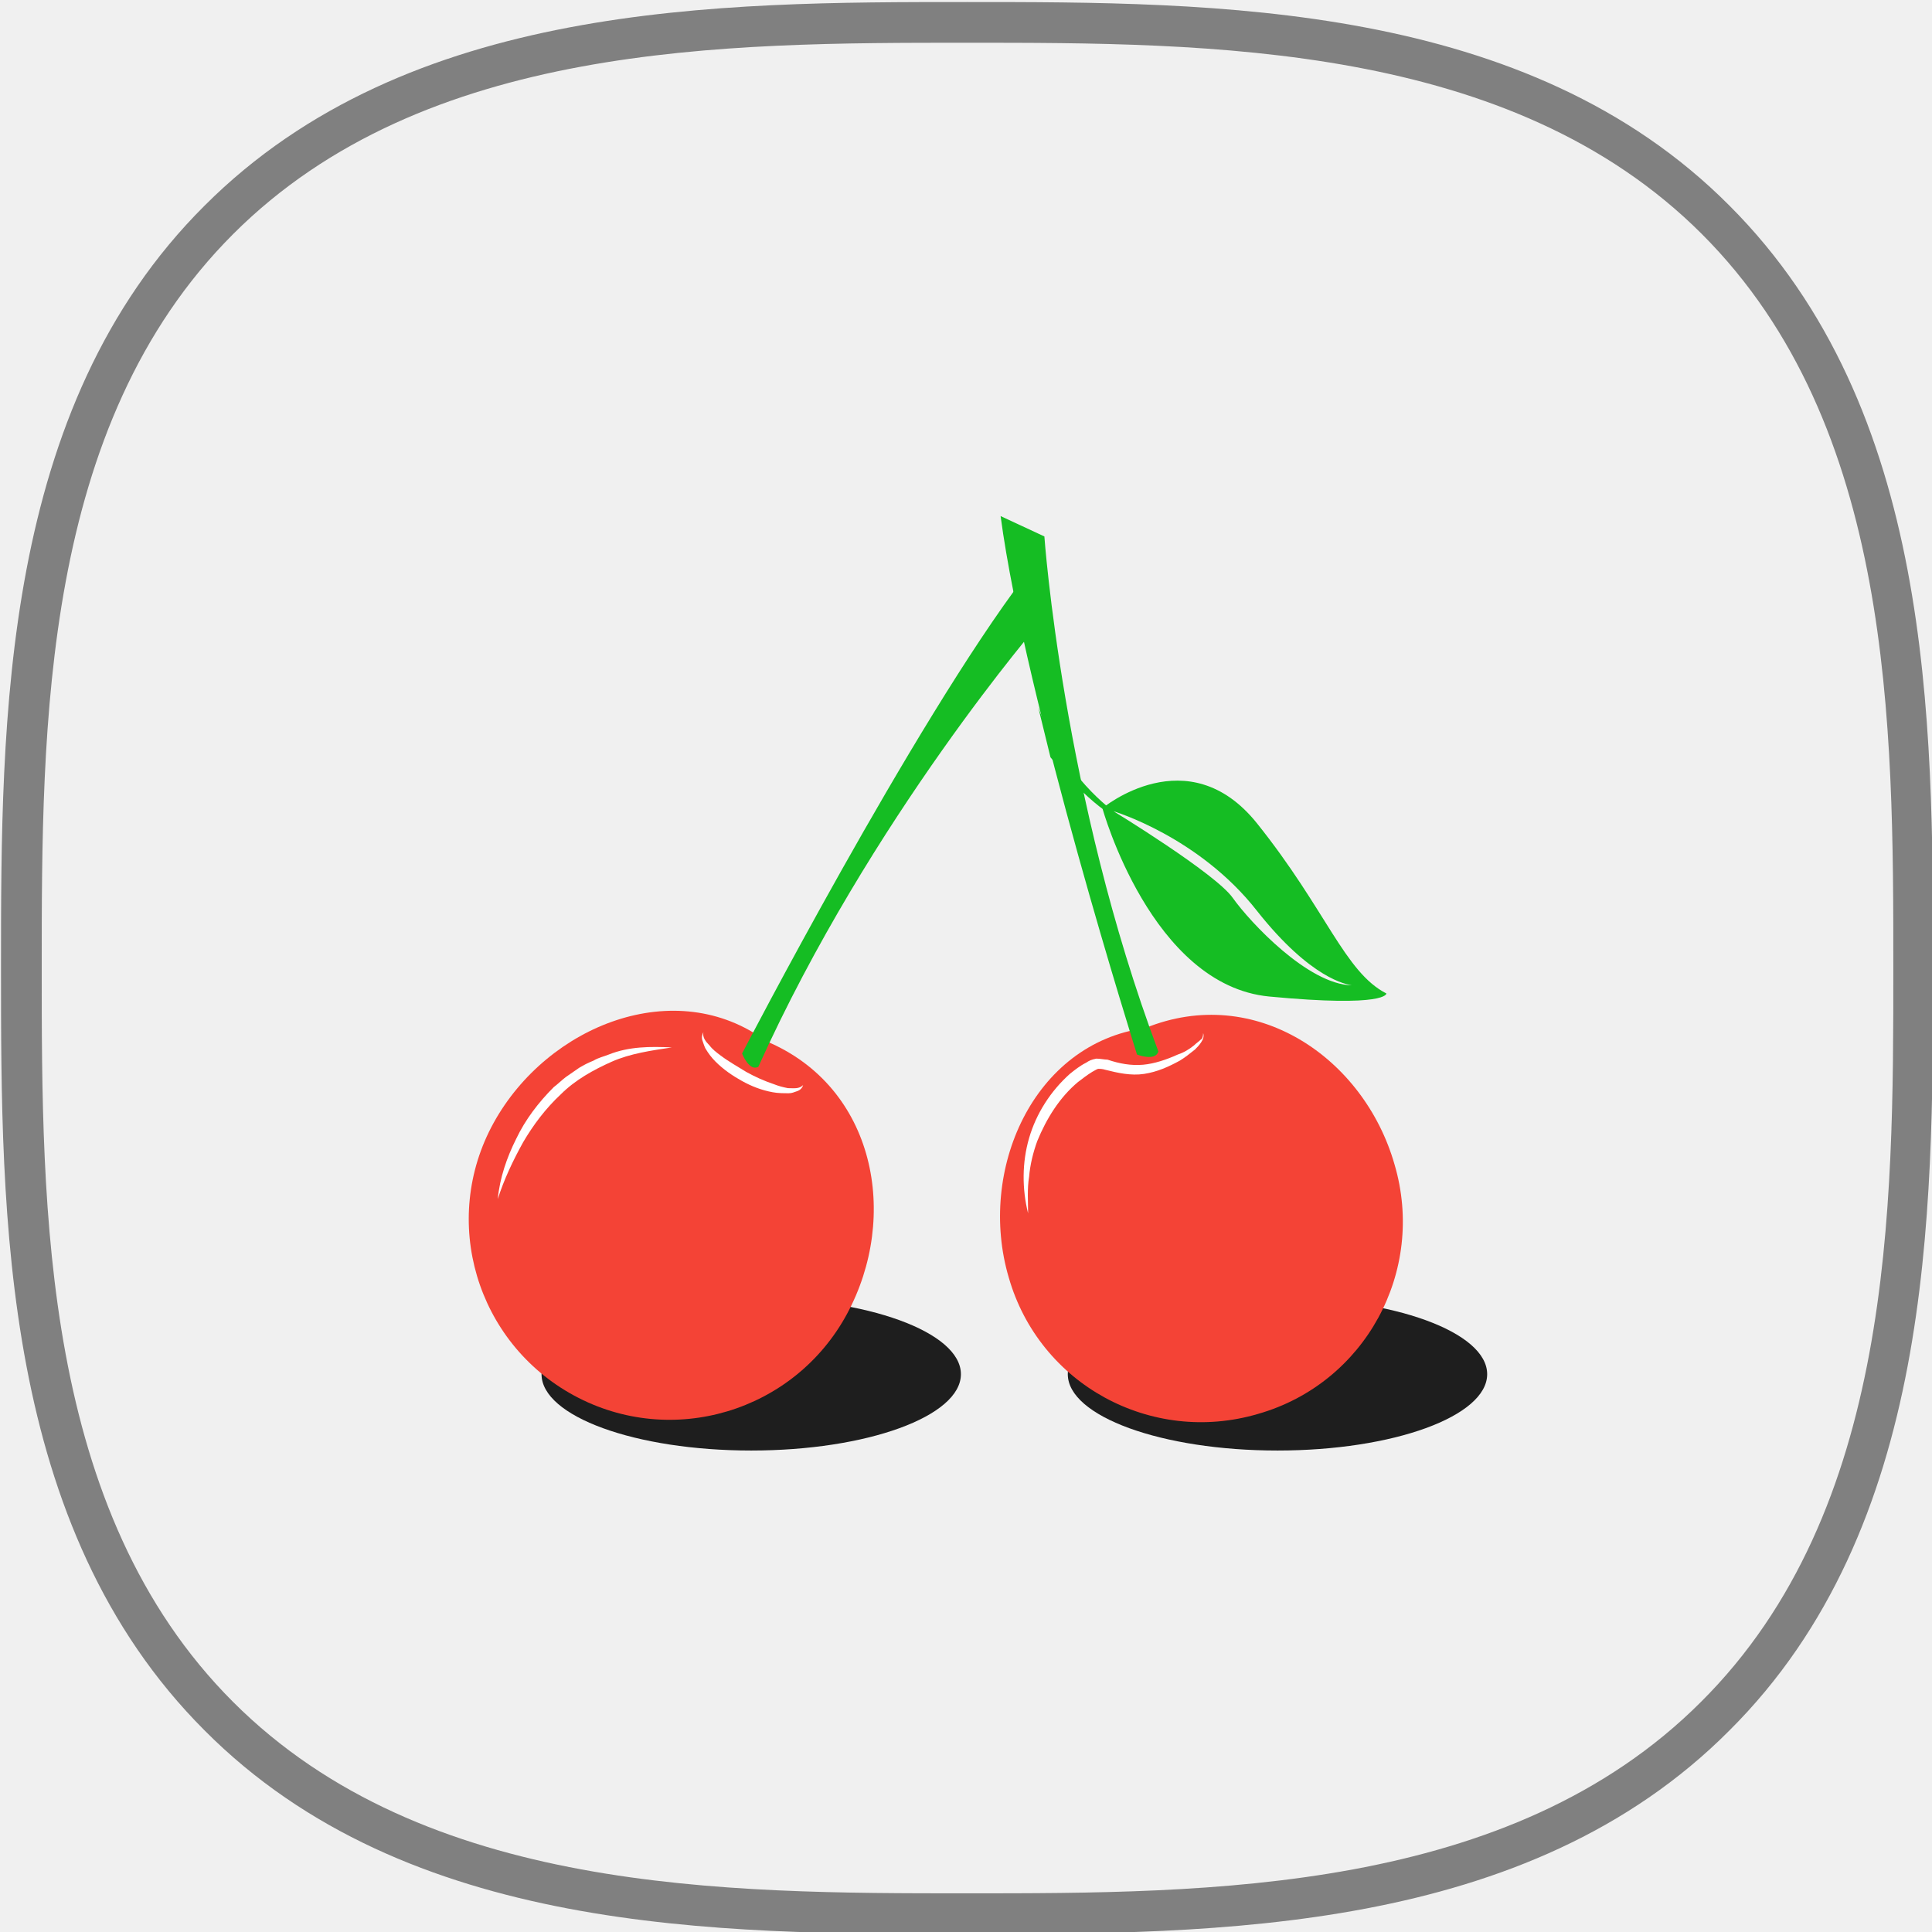
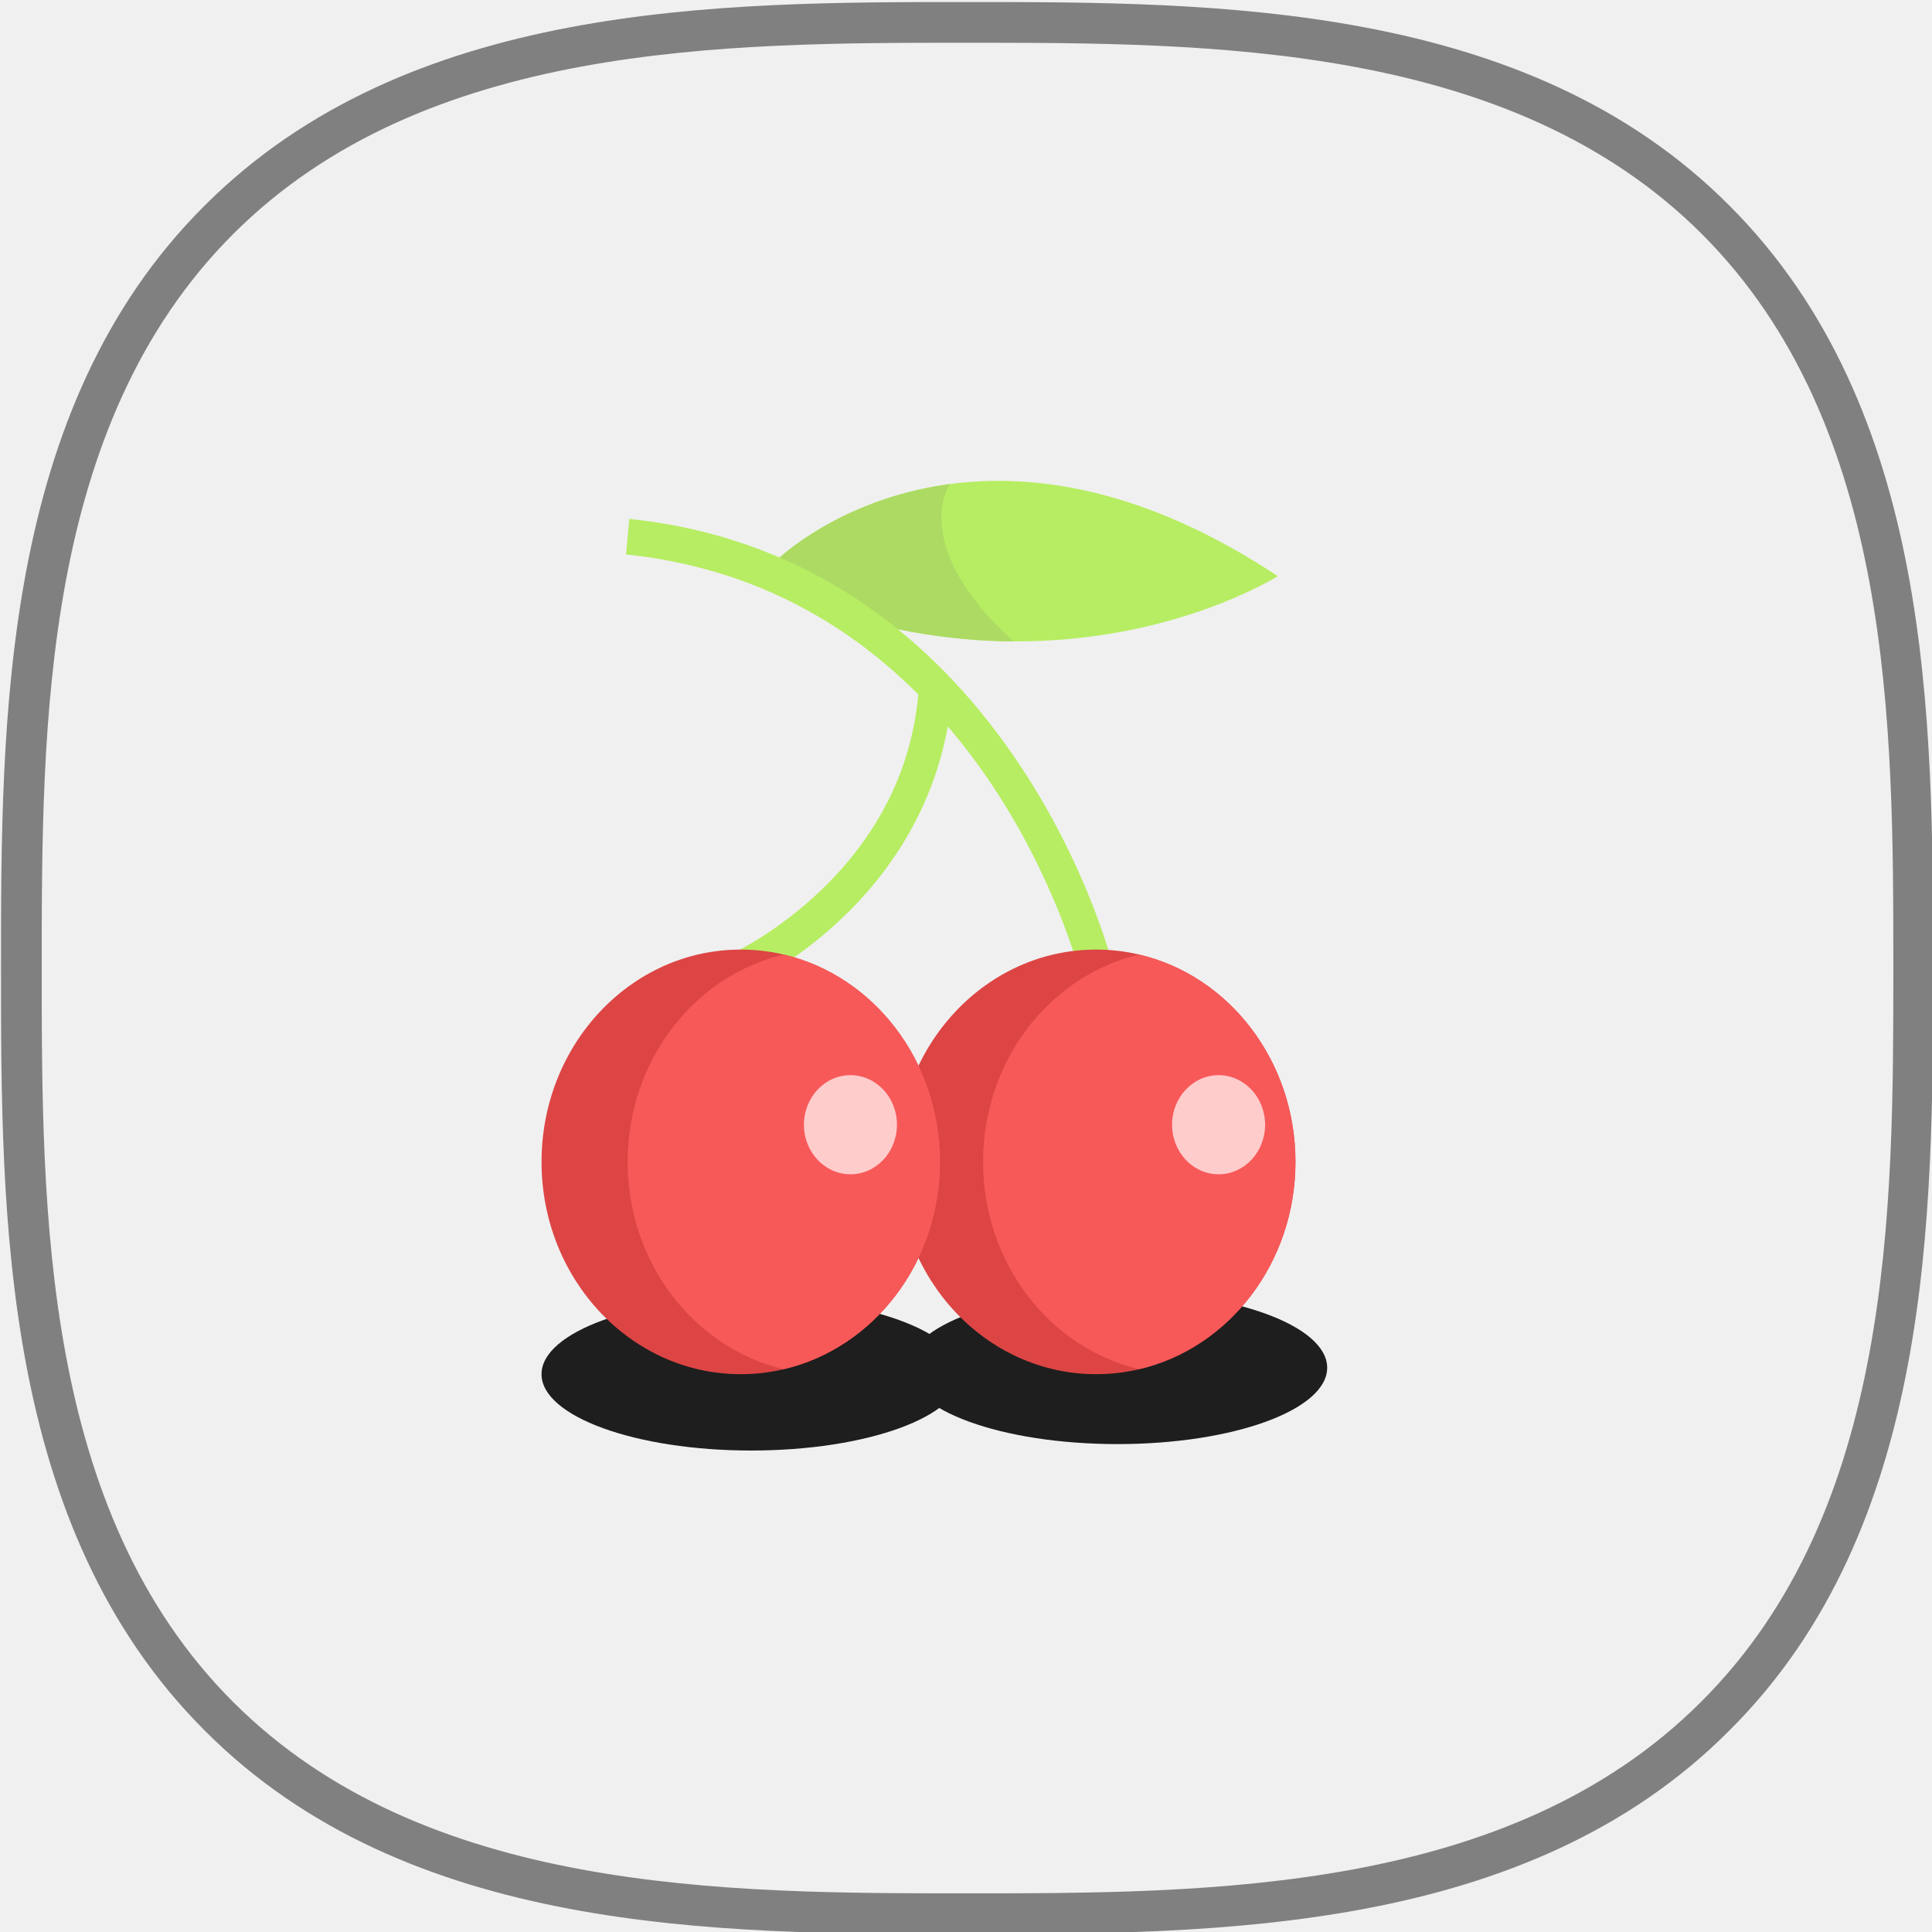
- <svg xmlns="http://www.w3.org/2000/svg" version="1.1" id="Layer_1" x="0px" y="0px" viewBox="0 0 189.8 189.8" style="enable-background:new 0 0 189.8 189.8;" xml:space="preserve">
-   <style type="text/css">
- 	.st0{fill:#FFFFFF;}
- 	.st1{fill:#1E1E1E;}
- 	.st2{fill:#F44336;}
- 	.st3{fill:#808080;}
- 	.st4{fill:#15bd23;}
- </style>
+ <svg xmlns="http://www.w3.org/2000/svg" version="1.1" id="Layer_1" x="0px" y="0px" width="200px" height="200px" viewBox="0 0 200 200" enable-background="new 0 0 200 200" xml:space="preserve">
  <g>
-     <path class="st3" d="M95,190c-24.5,0-55,0-74.9-20c-20-20-20-50.5-20-74.9s0-55,20-74.9c20-20,50.5-20,74.9-20s55,0,74.9,20   c20,20,20,50.5,20,74.9s0,55-20,74.9l0,0C150,190,119.5,190,95,190z M95,4.2c-23.8,0-53.3,0-72.1,18.8S4.1,71.3,4.1,95.1   s0,53.3,18.8,72.1S71.3,186,95,186c23.8,0,53.3,0,72.1-18.8C186,148.4,186,118.8,186,95.1c0-23.8,0-53.3-18.8-72.1   S118.8,4.2,95,4.2z" />
+     <path fill="#808080" d="M100.105,200.211c-25.817,0-57.956,0-78.925-21.075C0.105,158.061,0.105,125.922,0.105,100.211   c0-25.711,0-57.956,21.075-78.925C42.255,0.211,74.394,0.211,100.105,0.211c25.711,0,57.955,0,78.926,21.075   c21.074,21.075,21.074,53.214,21.074,78.925c0,25.711,0,57.955-21.074,78.925l0,0C158.061,200.211,125.922,200.211,100.105,200.211   z M100.105,4.426c-25.079,0-56.165,0-75.975,19.81C4.32,44.046,4.32,75.132,4.32,100.211c0,25.078,0,56.164,19.811,75.975   c19.81,19.811,51.001,19.811,75.975,19.811c25.079,0,56.164,0,75.975-19.811c19.916-19.811,19.916-51.001,19.916-75.975   c0-25.079,0-56.165-19.811-75.975C156.375,4.426,125.185,4.426,100.105,4.426z" />
  </g>
  <g>
    <g>
-       <ellipse class="st1" cx="73.8" cy="135" rx="20.6" ry="7.5" />
+       <ellipse fill="#1E1E1E" cx="77.766" cy="142.255" rx="21.707" ry="7.903" />
    </g>
    <g>
-       <ellipse class="st1" cx="125.5" cy="135" rx="20.6" ry="7.5" />
+       <ellipse fill="#1E1E1E" cx="115.682" cy="141.589" rx="21.707" ry="7.903" />
    </g>
    <g>
-       <g>
-         <g>
-           <g>
-             <path class="st4" d="M109.4,79.7c0,0-4.9-3.4-7.4-10.2l1.2,4.9c0,0,3.8,4.6,6.3,5.8L109.4,79.7z" />
-           </g>
-         </g>
-         <path class="st4" d="M123.5,80.9c-6.8-8.5-15.2-1.5-15.2-1.5s4.8,17.4,16.4,18.5s11.5-0.3,11.5-0.3     C132.1,95.5,130.3,89.4,123.5,80.9z M121.1,88.2c-1.7-2.4-11.7-8.5-11.7-8.5s8.4,2.5,14.1,9.8c5.3,6.7,8.8,7.2,9.3,7.3     c0,0,0,0,0.1,0c0,0,0,0-0.1,0C128.5,96.7,122.8,90.6,121.1,88.2z" />
-         <g>
-           <g>
-             <path class="st2" d="M137,114.4c3.1,10.5-2.9,21.5-13.4,24.5c-10.5,3.1-21.5-2.9-24.5-13.4c-3.1-10.5,2.4-23,13.4-24.5       C123.3,96.6,134,103.9,137,114.4z" />
-           </g>
-         </g>
-         <g>
-           <g>
-             <path class="st0" d="M118.2,101.5c0.1,0.3,0,0.6-0.2,0.9s-0.4,0.5-0.6,0.7c-0.5,0.4-1,0.8-1.5,1.1c-1.1,0.6-2.2,1.1-3.5,1.3       c-1.3,0.2-2.6-0.1-3.8-0.4c-0.3-0.1-0.6-0.1-0.7-0.1s-0.4,0.2-0.6,0.3c-0.5,0.3-1,0.7-1.4,1c-1.8,1.5-3.1,3.6-4,5.8       c-0.4,1.1-0.7,2.3-0.8,3.5c-0.2,1.2-0.1,2.4-0.1,3.6c-0.6-2.4-0.6-5,0.1-7.4s2.1-4.6,4-6.3c0.5-0.4,1-0.8,1.6-1.1       c0.3-0.2,0.5-0.3,1-0.4c0.4,0,0.8,0.1,1.1,0.1c1.2,0.4,2.3,0.6,3.5,0.5c1.1-0.1,2.3-0.5,3.4-1c0.6-0.2,1.1-0.5,1.6-0.9       c0.2-0.2,0.5-0.4,0.7-0.6C118.1,102.1,118.2,101.8,118.2,101.5z" />
-           </g>
-         </g>
-         <g>
-           <g>
-             <path class="st4" d="M113.8,103.3c-9.4-25-11.2-50.6-11.2-50.6l-4.3-2c2.4,18.1,13.4,52.9,13.4,52.9S113.5,104.3,113.8,103.3z" />
-           </g>
-         </g>
-         <g>
-           <g>
-             <path class="st2" d="M83.2,129.1c-5.2,9.6-17.2,13.2-26.8,8s-13.2-17.2-7.9-26.8s17.9-14.6,26.8-8       C86,106.8,88.4,119.5,83.2,129.1z" />
-           </g>
-         </g>
-         <g>
-           <g>
-             <path class="st0" d="M78.9,106.6c-0.1,0.3-0.3,0.5-0.6,0.6c-0.3,0.1-0.5,0.2-0.8,0.2c-0.5,0-1.1,0-1.6-0.1       c-1.1-0.2-2.1-0.6-3-1.1s-1.8-1.1-2.6-1.9c-0.4-0.4-0.7-0.8-1-1.3c-0.1-0.2-0.2-0.5-0.3-0.8c-0.1-0.3,0-0.6,0.1-0.8       c-0.1,0.5,0.2,0.9,0.6,1.3c0.3,0.4,0.7,0.7,1.1,1c0.8,0.6,1.7,1.1,2.5,1.6c0.9,0.5,1.8,0.9,2.7,1.2c0.5,0.2,0.9,0.3,1.4,0.4       C78,106.9,78.5,107,78.9,106.6z" />
-           </g>
-         </g>
-         <g>
-           <g>
-             <path class="st4" d="M74.5,104.8c11-24.4,27.8-43.8,27.8-43.8l-1.6-4.4c-11,14.5-27.8,46.9-27.8,46.9S73.6,105.3,74.5,104.8z" />
-           </g>
-         </g>
-       </g>
-       <g>
-         <path class="st0" d="M48.9,117.8c0.2-2.1,0.9-4.1,1.8-5.9c0.9-1.9,2.2-3.6,3.7-5.1c0.4-0.3,0.8-0.7,1.2-1l1.3-0.9     c0.5-0.3,0.9-0.5,1.4-0.7c0.5-0.3,1-0.4,1.5-0.6c2-0.8,4.1-0.8,6.2-0.7c-2,0.3-4.1,0.6-5.9,1.4c-1.8,0.8-3.6,1.8-5,3.2     c-1.5,1.4-2.7,3-3.7,4.7C50.4,114,49.5,115.9,48.9,117.8z" />
-       </g>
+       <path fill="#B7ED62" d="M132.274,59.64c0,0-10.769,6.85-27.368,6.755c-6.567-0.038-14.049-1.162-22.138-4.227l-2.231-4.289    c0,0,6.411-6.25,17.802-7.77C106.987,48.953,118.51,50.528,132.274,59.64" />
+       <path fill="#ACDA63" d="M98.058,50.148c-11.214,1.583-17.521,7.731-17.521,7.731l2.231,4.289    c8.088,3.065,15.571,4.189,22.138,4.227l-0.003-0.002c-10.995-10.035-6.564-16.284-6.564-16.284    C98.245,50.122,98.152,50.135,98.058,50.148" />
+       <path fill="#B7ED62" d="M104.982,78.324c-4.386-6.39-9.545-11.657-15.333-15.655c-7.249-5.007-15.493-8.019-24.504-8.951    l-0.335,3.679c8.426,0.872,16.128,3.674,22.89,8.331c2.593,1.784,5.052,3.847,7.367,6.166c-0.708,7.627-4.03,14.381-9.886,20.084    c-4.609,4.488-9.138,6.604-9.183,6.625l1.372,3.395c0.203-0.092,5.028-2.331,10.06-7.203c5.718-5.535,9.365-12.249,10.688-19.599    c1.395,1.633,2.729,3.369,3.995,5.205c7.097,10.296,9.665,20.279,9.69,20.379l3.352-0.955    C115.046,99.395,112.43,89.17,104.982,78.324z" />
+       <path fill="#DD4545" d="M134.105,120.277c0,10.504-6.918,19.289-16.168,21.46c-1.434,0.341-2.928,0.518-4.46,0.518    c-11.39,0-20.625-9.843-20.625-21.978c0-12.139,9.235-21.978,20.625-21.978c1.532,0,3.025,0.177,4.46,0.518    C127.188,100.987,134.105,109.771,134.105,120.277z" />
+       <path fill="#F75959" d="M134.105,120.277c0,10.504-6.918,19.289-16.168,21.46c-9.249-2.171-16.167-10.955-16.167-21.46    c0-10.507,6.918-19.29,16.167-21.46C127.188,100.987,134.105,109.771,134.105,120.277z" />
+       <path fill="#DD4545" d="M97.313,120.277c0,10.504-6.918,19.289-16.168,21.46c-1.435,0.341-2.929,0.518-4.46,0.518    c-11.391,0-20.625-9.843-20.625-21.978c0-12.139,9.235-21.978,20.625-21.978c1.531,0,3.025,0.177,4.46,0.518    C90.394,100.987,97.313,109.771,97.313,120.277z" />
+       <path fill="#F75959" d="M97.313,120.277c0,10.504-6.918,19.289-16.168,21.46c-9.25-2.171-16.168-10.955-16.168-21.46    c0-10.507,6.918-19.29,16.168-21.46C90.394,100.987,97.313,109.771,97.313,120.277z" />
+       <ellipse fill="#FFCCCC" cx="88.038" cy="116.431" rx="4.815" ry="5.13" />
+       <ellipse fill="#FFCCCC" cx="126.148" cy="116.431" rx="4.814" ry="5.13" />
    </g>
  </g>
</svg>
